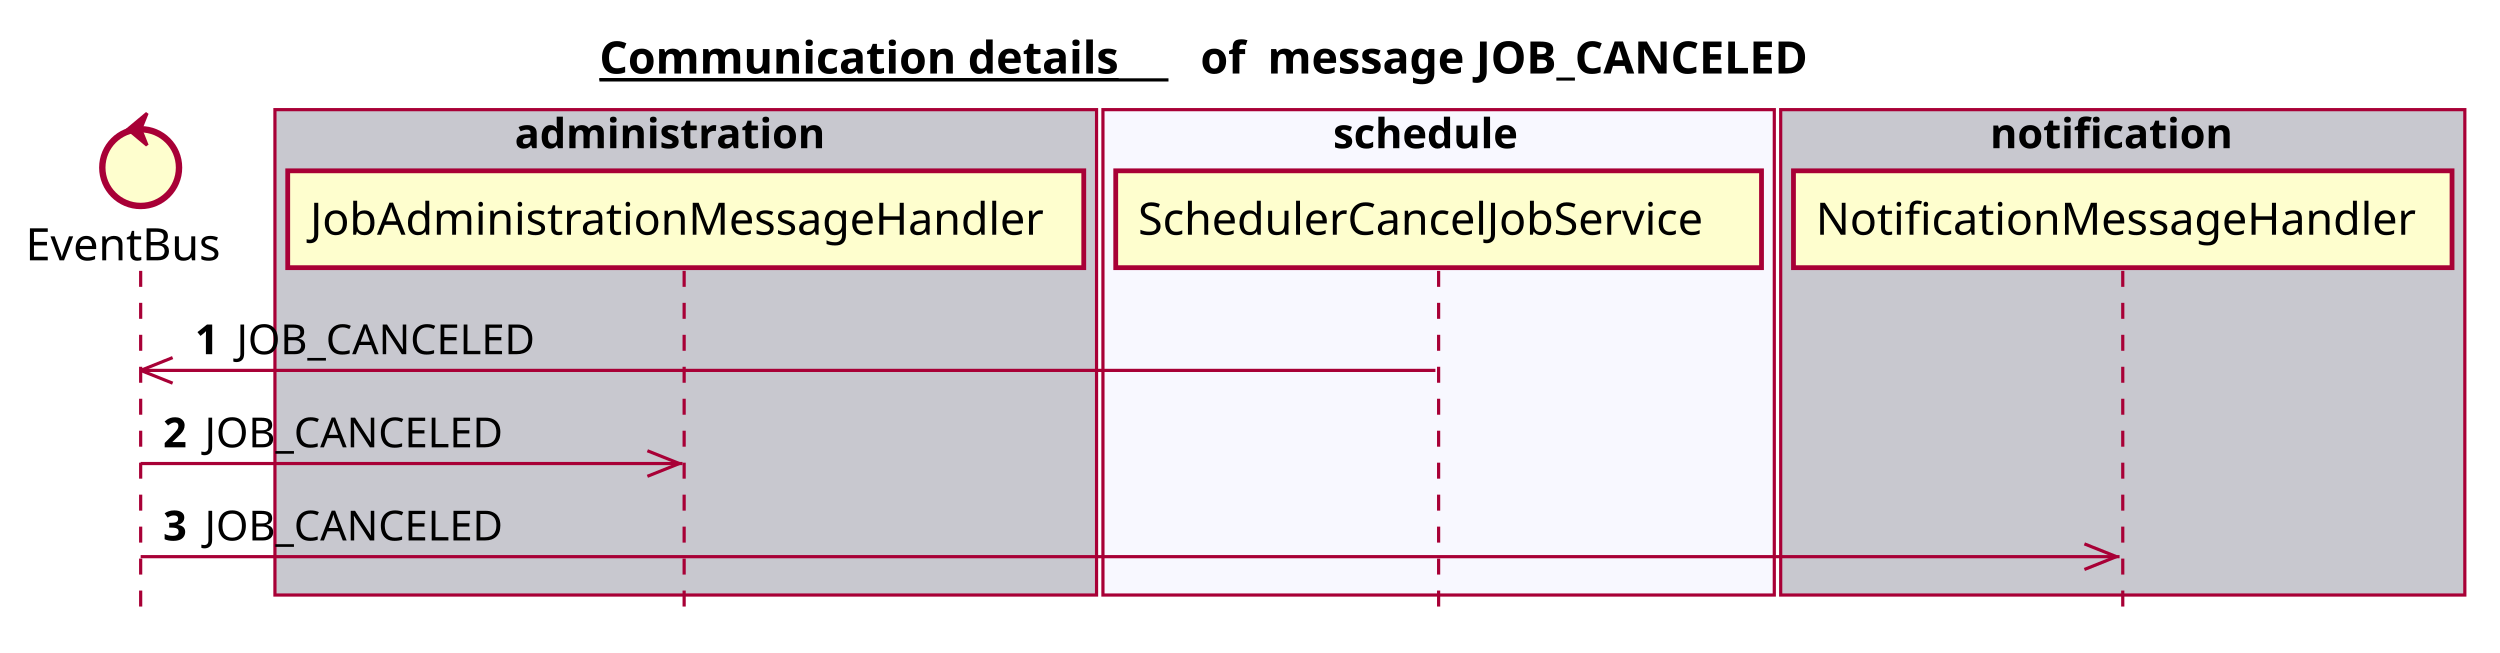
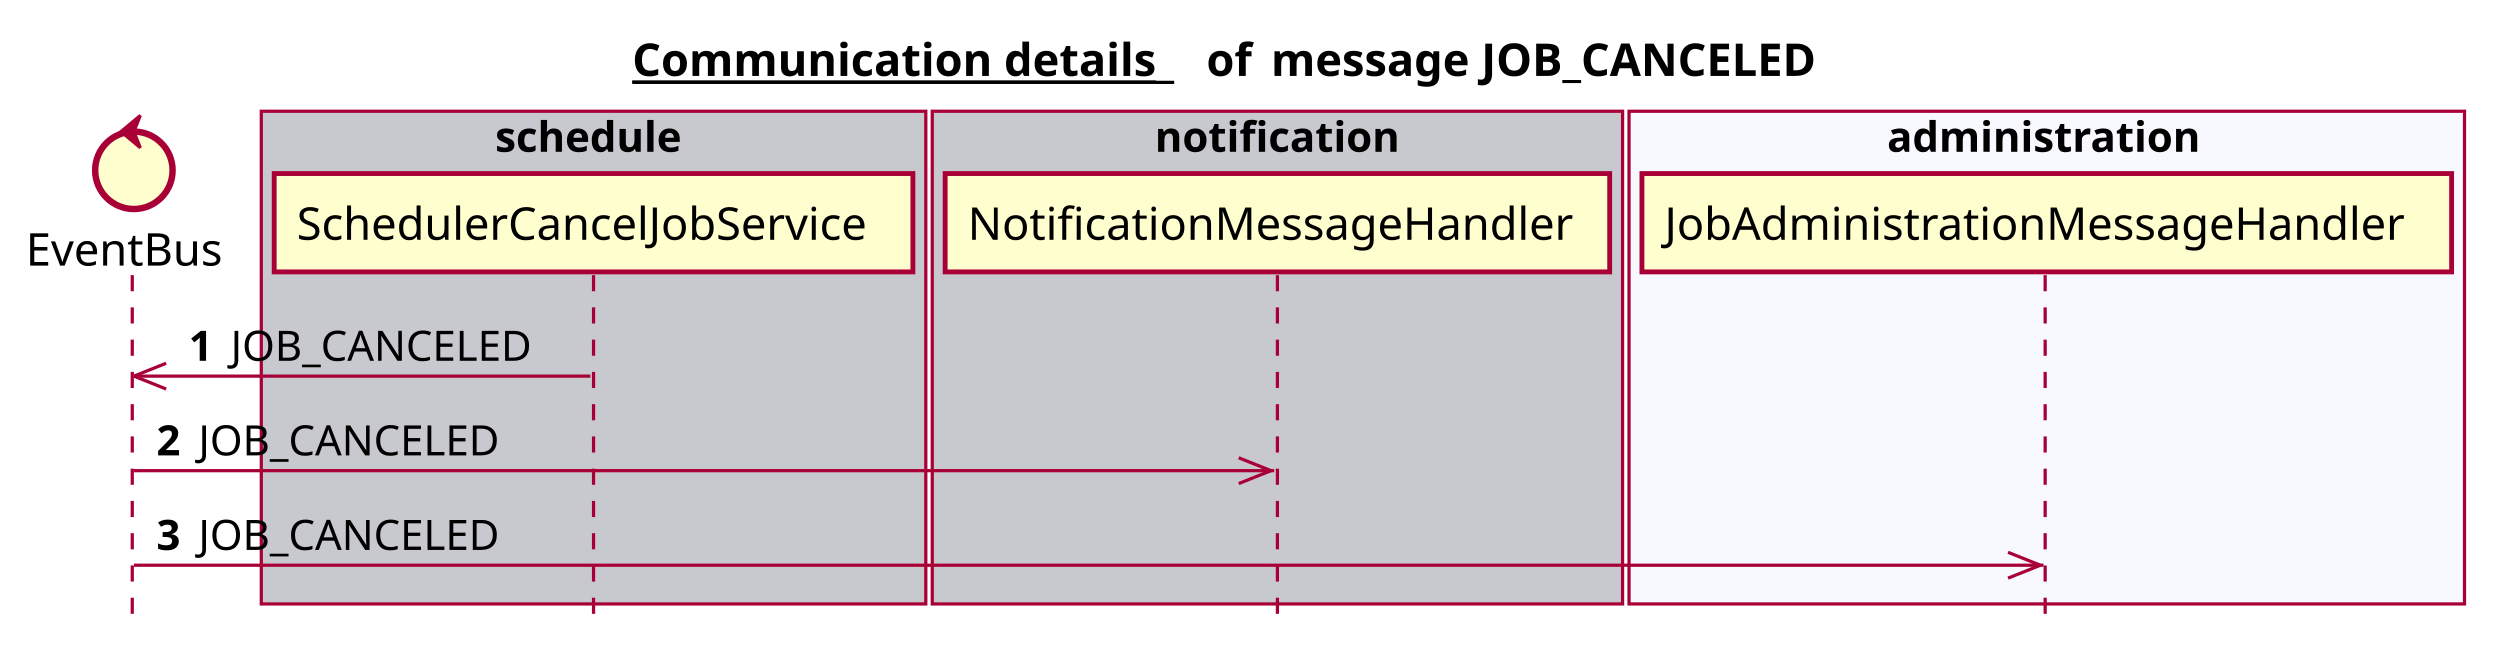
- <svg xmlns="http://www.w3.org/2000/svg" contentScriptType="application/ecmascript" contentStyleType="text/css" height="204px" preserveAspectRatio="none" style="width:782px;height:204px;" version="1.1" viewBox="0 0 782 204" width="782px" zoomAndPan="magnify">
+ <svg xmlns="http://www.w3.org/2000/svg" contentScriptType="application/ecmascript" contentStyleType="text/css" height="205px" preserveAspectRatio="none" style="width:775px;height:205px;" version="1.1" viewBox="0 0 775 205" width="775px" zoomAndPan="magnify">
  <defs />
  <g>
-     <text fill="#000000" font-family="sans-serif" font-size="14" font-weight="bold" lengthAdjust="spacingAndGlyphs" text-decoration="underline" textLength="178" x="187.5" y="22.995">Communication details</text>
-     <line style="stroke: #000000; stroke-width: 1.0;" x1="187.5" x2="365.5" y1="24.995" y2="24.995" />
-     <text fill="#000000" font-family="sans-serif" font-size="14" font-weight="bold" lengthAdjust="spacingAndGlyphs" textLength="16" x="375.5" y="22.995">of</text>
-     <text fill="#000000" font-family="sans-serif" font-size="14" font-weight="bold" lengthAdjust="spacingAndGlyphs" textLength="191" x="396.5" y="22.995">message JOB_CANCELED</text>
-     <rect fill="#C8C8CF" height="151.828" style="stroke: #A80036; stroke-width: 1.0;" width="257" x="86" y="34.297" />
-     <text fill="#000000" font-family="sans-serif" font-size="13" font-weight="bold" lengthAdjust="spacingAndGlyphs" textLength="107" x="161" y="46.364">administration</text>
-     <rect fill="#F8F8FF" height="151.828" style="stroke: #A80036; stroke-width: 1.0;" width="210" x="345" y="34.297" />
-     <text fill="#000000" font-family="sans-serif" font-size="13" font-weight="bold" lengthAdjust="spacingAndGlyphs" textLength="66" x="417" y="46.364">schedule</text>
-     <rect fill="#C8C8CF" height="151.828" style="stroke: #A80036; stroke-width: 1.0;" width="214" x="557" y="34.297" />
-     <text fill="#000000" font-family="sans-serif" font-size="13" font-weight="bold" lengthAdjust="spacingAndGlyphs" textLength="83" x="622.5" y="46.364">notification</text>
-     <line style="stroke: #A80036; stroke-width: 1.0; stroke-dasharray: 5.0,5.0;" x1="44" x2="44" y1="84.727" y2="192.125" />
-     <line style="stroke: #A80036; stroke-width: 1.0; stroke-dasharray: 5.0,5.0;" x1="214" x2="214" y1="84.727" y2="192.125" />
-     <line style="stroke: #A80036; stroke-width: 1.0; stroke-dasharray: 5.0,5.0;" x1="450" x2="450" y1="84.727" y2="192.125" />
-     <line style="stroke: #A80036; stroke-width: 1.0; stroke-dasharray: 5.0,5.0;" x1="664" x2="664" y1="84.727" y2="192.125" />
-     <text fill="#000000" font-family="sans-serif" font-size="14" lengthAdjust="spacingAndGlyphs" textLength="66" x="8" y="81.425">EventBus</text>
-     <ellipse cx="44" cy="52.43" fill="#FEFECE" rx="12" ry="12" style="stroke: #A80036; stroke-width: 2.0;" />
-     <polygon fill="#A80036" points="40,40.43,46,35.43,44,40.43,46,45.43,40,40.43" style="stroke: #A80036; stroke-width: 1.0;" />
-     <rect fill="#FEFECE" height="30.297" style="stroke: #A80036; stroke-width: 1.5;" width="249" x="90" y="53.43" />
-     <text fill="#000000" font-family="sans-serif" font-size="14" lengthAdjust="spacingAndGlyphs" textLength="235" x="97" y="73.425">JobAdministrationMessageHandler</text>
-     <rect fill="#FEFECE" height="30.297" style="stroke: #A80036; stroke-width: 1.5;" width="202" x="349" y="53.43" />
-     <text fill="#000000" font-family="sans-serif" font-size="14" lengthAdjust="spacingAndGlyphs" textLength="188" x="356" y="73.425">SchedulerCancelJobService</text>
-     <rect fill="#FEFECE" height="30.297" style="stroke: #A80036; stroke-width: 1.5;" width="206" x="561" y="53.43" />
-     <text fill="#000000" font-family="sans-serif" font-size="14" lengthAdjust="spacingAndGlyphs" textLength="192" x="568" y="73.425">NotificationMessageHandler</text>
-     <line style="stroke: #A80036; stroke-width: 1.0;" x1="44" x2="54" y1="115.859" y2="111.859" />
-     <line style="stroke: #A80036; stroke-width: 1.0;" x1="44" x2="54" y1="115.859" y2="119.859" />
-     <line style="stroke: #A80036; stroke-width: 1.0;" x1="44" x2="449" y1="115.859" y2="115.859" />
-     <text fill="#000000" font-family="sans-serif" font-size="13" font-weight="bold" lengthAdjust="spacingAndGlyphs" textLength="9" x="61" y="110.793">1</text>
-     <text fill="#000000" font-family="sans-serif" font-size="13" lengthAdjust="spacingAndGlyphs" textLength="99" x="74" y="110.793">JOB_CANCELED</text>
-     <line style="stroke: #A80036; stroke-width: 1.0;" x1="212.5" x2="202.5" y1="144.992" y2="140.992" />
-     <line style="stroke: #A80036; stroke-width: 1.0;" x1="212.5" x2="202.5" y1="144.992" y2="148.992" />
-     <line style="stroke: #A80036; stroke-width: 1.0;" x1="44" x2="213.5" y1="144.992" y2="144.992" />
-     <text fill="#000000" font-family="sans-serif" font-size="13" font-weight="bold" lengthAdjust="spacingAndGlyphs" textLength="9" x="51" y="139.926">2</text>
-     <text fill="#000000" font-family="sans-serif" font-size="13" lengthAdjust="spacingAndGlyphs" textLength="99" x="64" y="139.926">JOB_CANCELED</text>
-     <line style="stroke: #A80036; stroke-width: 1.0;" x1="662" x2="652" y1="174.125" y2="170.125" />
-     <line style="stroke: #A80036; stroke-width: 1.0;" x1="662" x2="652" y1="174.125" y2="178.125" />
-     <line style="stroke: #A80036; stroke-width: 1.0;" x1="44" x2="663" y1="174.125" y2="174.125" />
-     <text fill="#000000" font-family="sans-serif" font-size="13" font-weight="bold" lengthAdjust="spacingAndGlyphs" textLength="9" x="51" y="169.059">3</text>
-     <text fill="#000000" font-family="sans-serif" font-size="13" lengthAdjust="spacingAndGlyphs" textLength="99" x="64" y="169.059">JOB_CANCELED</text>
+     <text fill="#000000" font-family="sans-serif" font-size="14" font-weight="bold" lengthAdjust="spacingAndGlyphs" text-decoration="underline" textLength="168" x="196" y="23.535">Communication details</text>
+     <line style="stroke: #000000; stroke-width: 1.0;" x1="196" x2="364" y1="25.535" y2="25.535" />
+     <text fill="#000000" font-family="sans-serif" font-size="14" font-weight="bold" lengthAdjust="spacingAndGlyphs" textLength="15" x="374" y="23.535">of</text>
+     <text fill="#000000" font-family="sans-serif" font-size="14" font-weight="bold" lengthAdjust="spacingAndGlyphs" textLength="178" x="394" y="23.535">message JOB_CANCELED</text>
+     <rect fill="#C8C8CF" height="152.731" style="stroke: #A80036; stroke-width: 1.0;" width="206" x="81" y="34.488" />
+     <text fill="#000000" font-family="sans-serif" font-size="13" font-weight="bold" lengthAdjust="spacingAndGlyphs" textLength="61" x="153.5" y="47.057">schedule</text>
+     <rect fill="#C8C8CF" height="152.731" style="stroke: #A80036; stroke-width: 1.0;" width="214" x="289" y="34.488" />
+     <text fill="#000000" font-family="sans-serif" font-size="13" font-weight="bold" lengthAdjust="spacingAndGlyphs" textLength="76" x="358" y="47.057">notification</text>
+     <rect fill="#F8F8FF" height="152.731" style="stroke: #A80036; stroke-width: 1.0;" width="259" x="505" y="34.488" />
+     <text fill="#000000" font-family="sans-serif" font-size="13" font-weight="bold" lengthAdjust="spacingAndGlyphs" textLength="99" x="585" y="47.057">administration</text>
+     <line style="stroke: #A80036; stroke-width: 1.0; stroke-dasharray: 5.0,5.0;" x1="41" x2="41" y1="85.287" y2="193.219" />
+     <line style="stroke: #A80036; stroke-width: 1.0; stroke-dasharray: 5.0,5.0;" x1="184" x2="184" y1="85.287" y2="193.219" />
+     <line style="stroke: #A80036; stroke-width: 1.0; stroke-dasharray: 5.0,5.0;" x1="396" x2="396" y1="85.287" y2="193.219" />
+     <line style="stroke: #A80036; stroke-width: 1.0; stroke-dasharray: 5.0,5.0;" x1="634" x2="634" y1="85.287" y2="193.219" />
+     <text fill="#000000" font-family="sans-serif" font-size="14" lengthAdjust="spacingAndGlyphs" textLength="61" x="8" y="82.334">EventBus</text>
+     <ellipse cx="41.5" cy="52.799" fill="#FEFECE" rx="12" ry="12" style="stroke: #A80036; stroke-width: 2.0;" />
+     <polygon fill="#A80036" points="37.5,40.799,43.5,35.799,41.5,40.799,43.5,45.799,37.5,40.799" style="stroke: #A80036; stroke-width: 1.0;" />
+     <rect fill="#FEFECE" height="30.488" style="stroke: #A80036; stroke-width: 1.5;" width="198" x="85" y="53.799" />
+     <text fill="#000000" font-family="sans-serif" font-size="14" lengthAdjust="spacingAndGlyphs" textLength="184" x="92" y="74.334">SchedulerCancelJobService</text>
+     <rect fill="#FEFECE" height="30.488" style="stroke: #A80036; stroke-width: 1.5;" width="206" x="293" y="53.799" />
+     <text fill="#000000" font-family="sans-serif" font-size="14" lengthAdjust="spacingAndGlyphs" textLength="192" x="300" y="74.334">NotificationMessageHandler</text>
+     <rect fill="#FEFECE" height="30.488" style="stroke: #A80036; stroke-width: 1.5;" width="251" x="509" y="53.799" />
+     <text fill="#000000" font-family="sans-serif" font-size="14" lengthAdjust="spacingAndGlyphs" textLength="237" x="516" y="74.334">JobAdministrationMessageHandler</text>
+     <line style="stroke: #A80036; stroke-width: 1.0;" x1="41.5" x2="51.5" y1="116.598" y2="112.598" />
+     <line style="stroke: #A80036; stroke-width: 1.0;" x1="41.5" x2="51.5" y1="116.598" y2="120.598" />
+     <line style="stroke: #A80036; stroke-width: 1.0;" x1="41.5" x2="183" y1="116.598" y2="116.598" />
+     <text fill="#000000" font-family="sans-serif" font-size="13" font-weight="bold" lengthAdjust="spacingAndGlyphs" textLength="9" x="58.5" y="111.856">1</text>
+     <text fill="#000000" font-family="sans-serif" font-size="13" lengthAdjust="spacingAndGlyphs" textLength="96" x="71.5" y="111.856">JOB_CANCELED</text>
+     <line style="stroke: #A80036; stroke-width: 1.0;" x1="394" x2="384" y1="145.908" y2="141.908" />
+     <line style="stroke: #A80036; stroke-width: 1.0;" x1="394" x2="384" y1="145.908" y2="149.908" />
+     <line style="stroke: #A80036; stroke-width: 1.0;" x1="41.5" x2="395" y1="145.908" y2="145.908" />
+     <text fill="#000000" font-family="sans-serif" font-size="13" font-weight="bold" lengthAdjust="spacingAndGlyphs" textLength="9" x="48.5" y="141.166">2</text>
+     <text fill="#000000" font-family="sans-serif" font-size="13" lengthAdjust="spacingAndGlyphs" textLength="96" x="61.5" y="141.166">JOB_CANCELED</text>
+     <line style="stroke: #A80036; stroke-width: 1.0;" x1="632.5" x2="622.5" y1="175.219" y2="171.219" />
+     <line style="stroke: #A80036; stroke-width: 1.0;" x1="632.5" x2="622.5" y1="175.219" y2="179.219" />
+     <line style="stroke: #A80036; stroke-width: 1.0;" x1="41.5" x2="633.5" y1="175.219" y2="175.219" />
+     <text fill="#000000" font-family="sans-serif" font-size="13" font-weight="bold" lengthAdjust="spacingAndGlyphs" textLength="9" x="48.5" y="170.477">3</text>
+     <text fill="#000000" font-family="sans-serif" font-size="13" lengthAdjust="spacingAndGlyphs" textLength="96" x="61.5" y="170.477">JOB_CANCELED</text>
  </g>
</svg>
